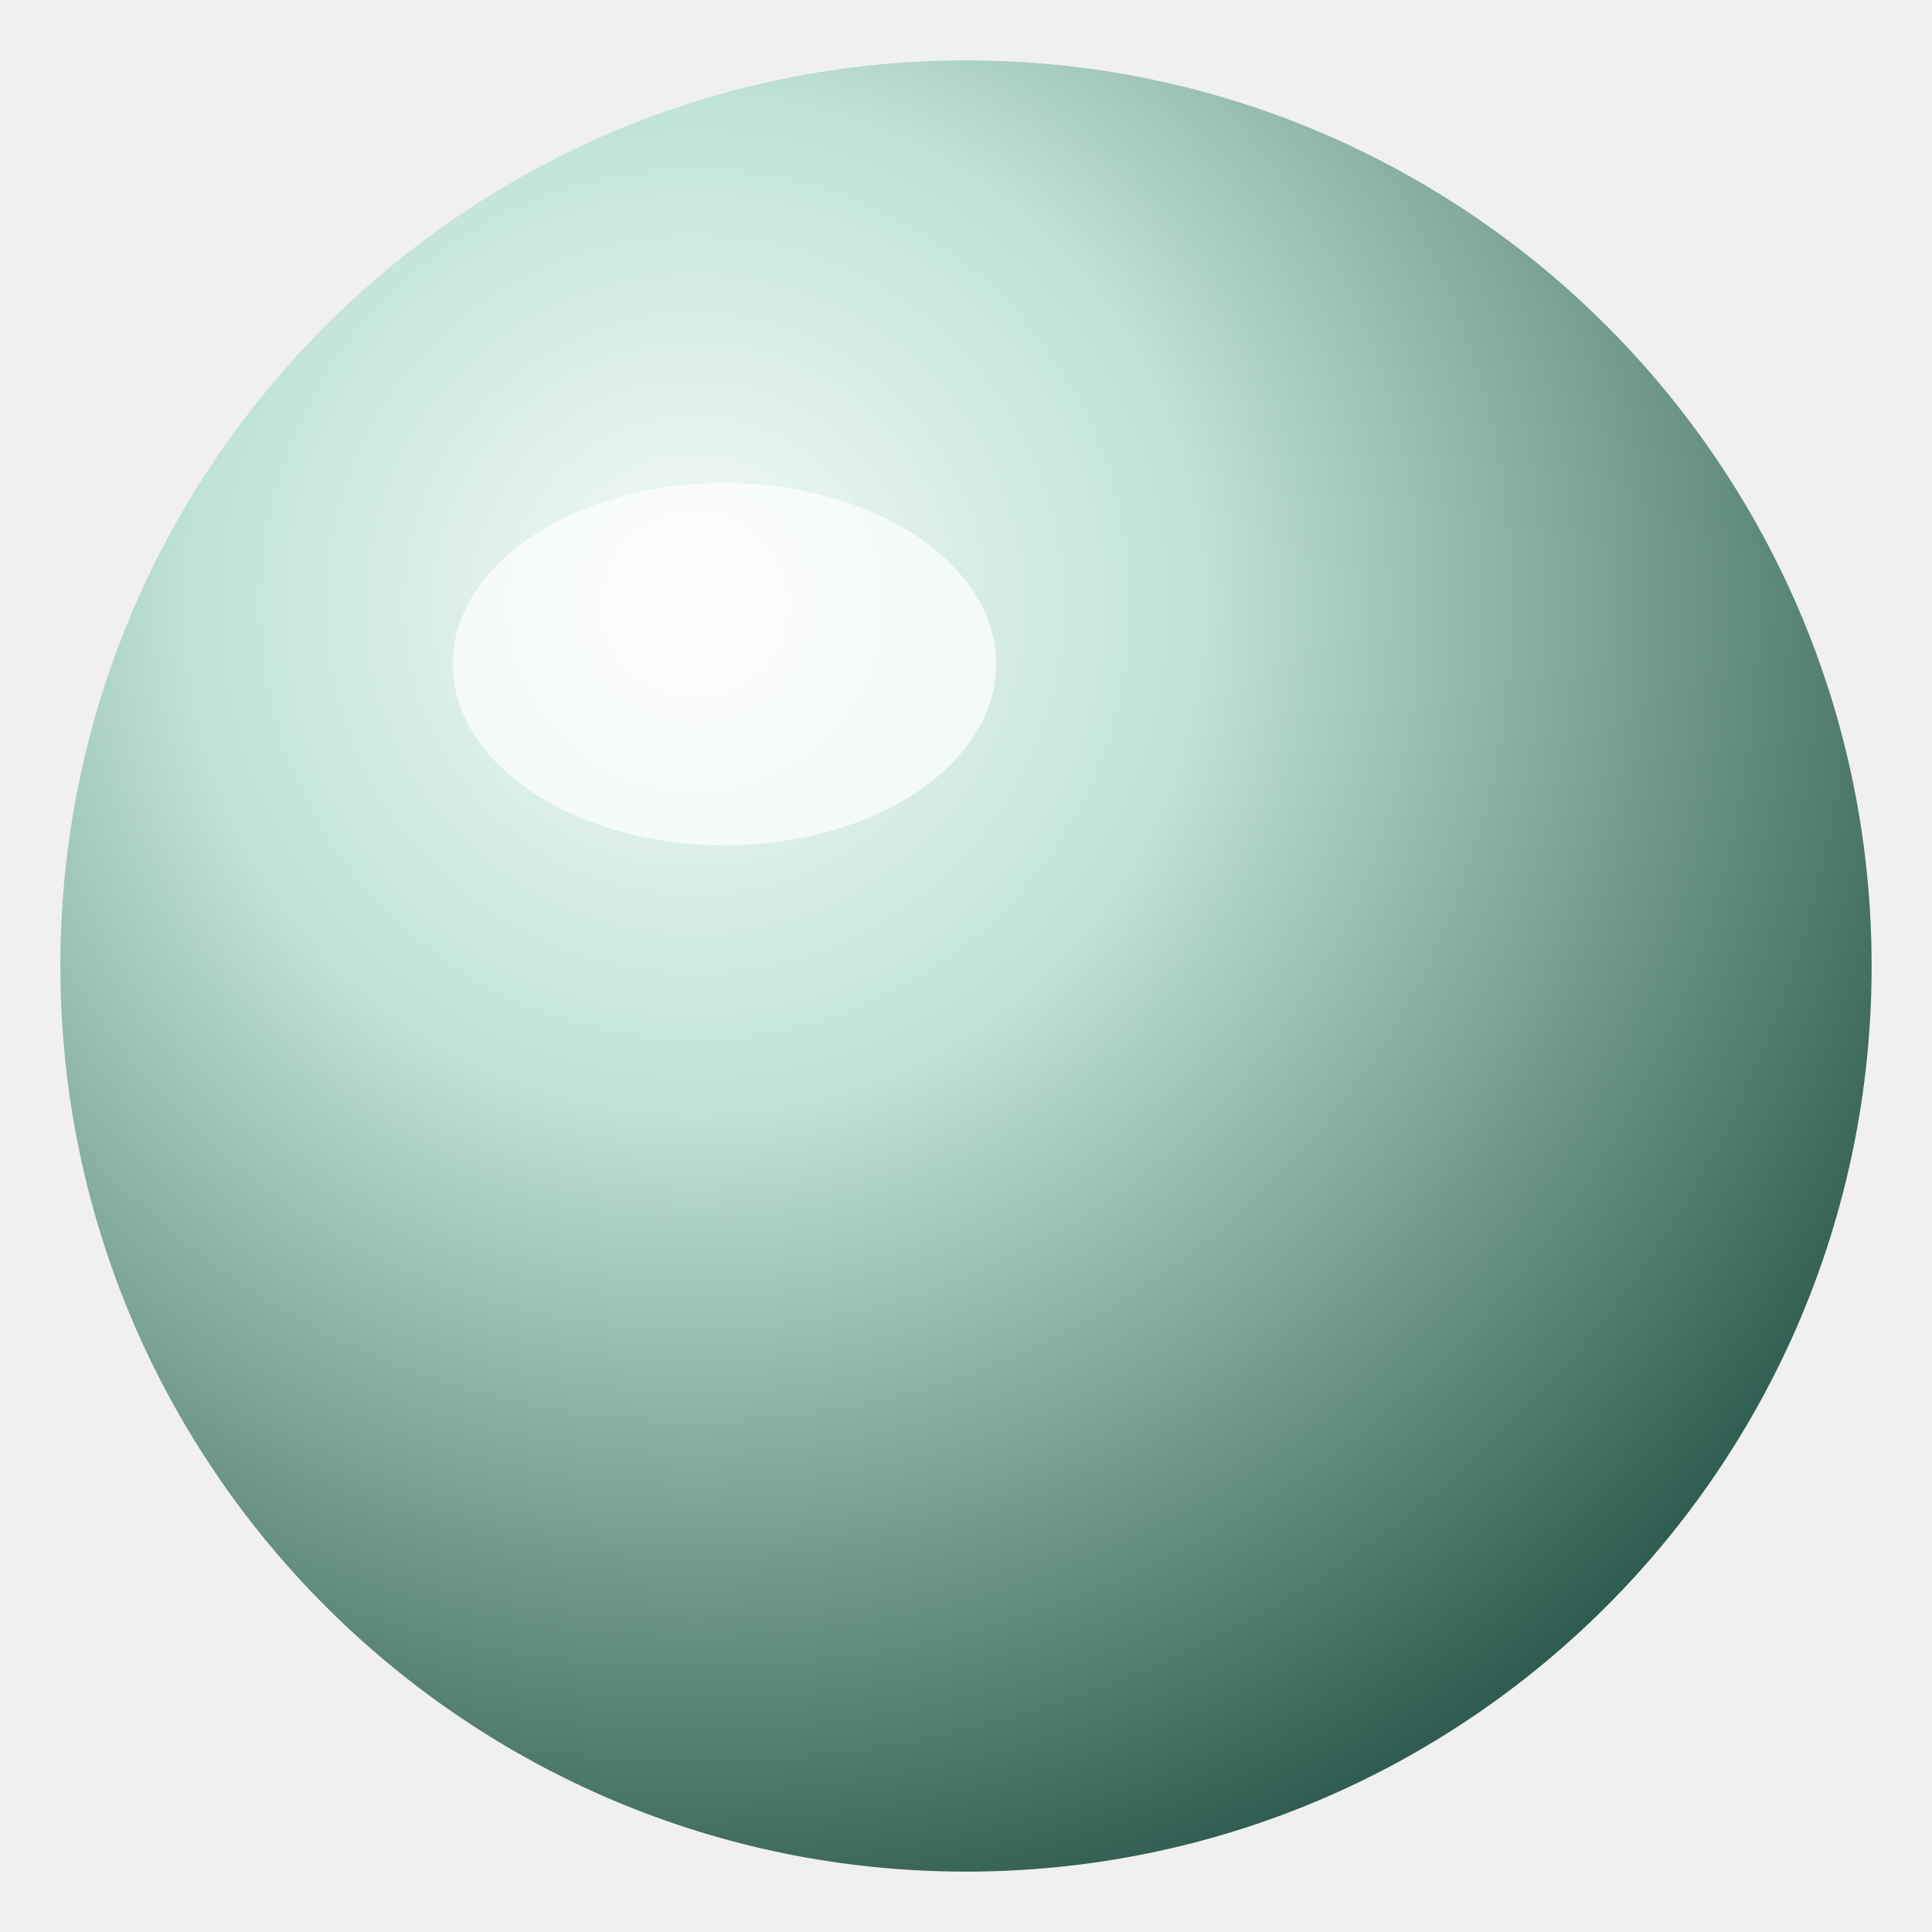
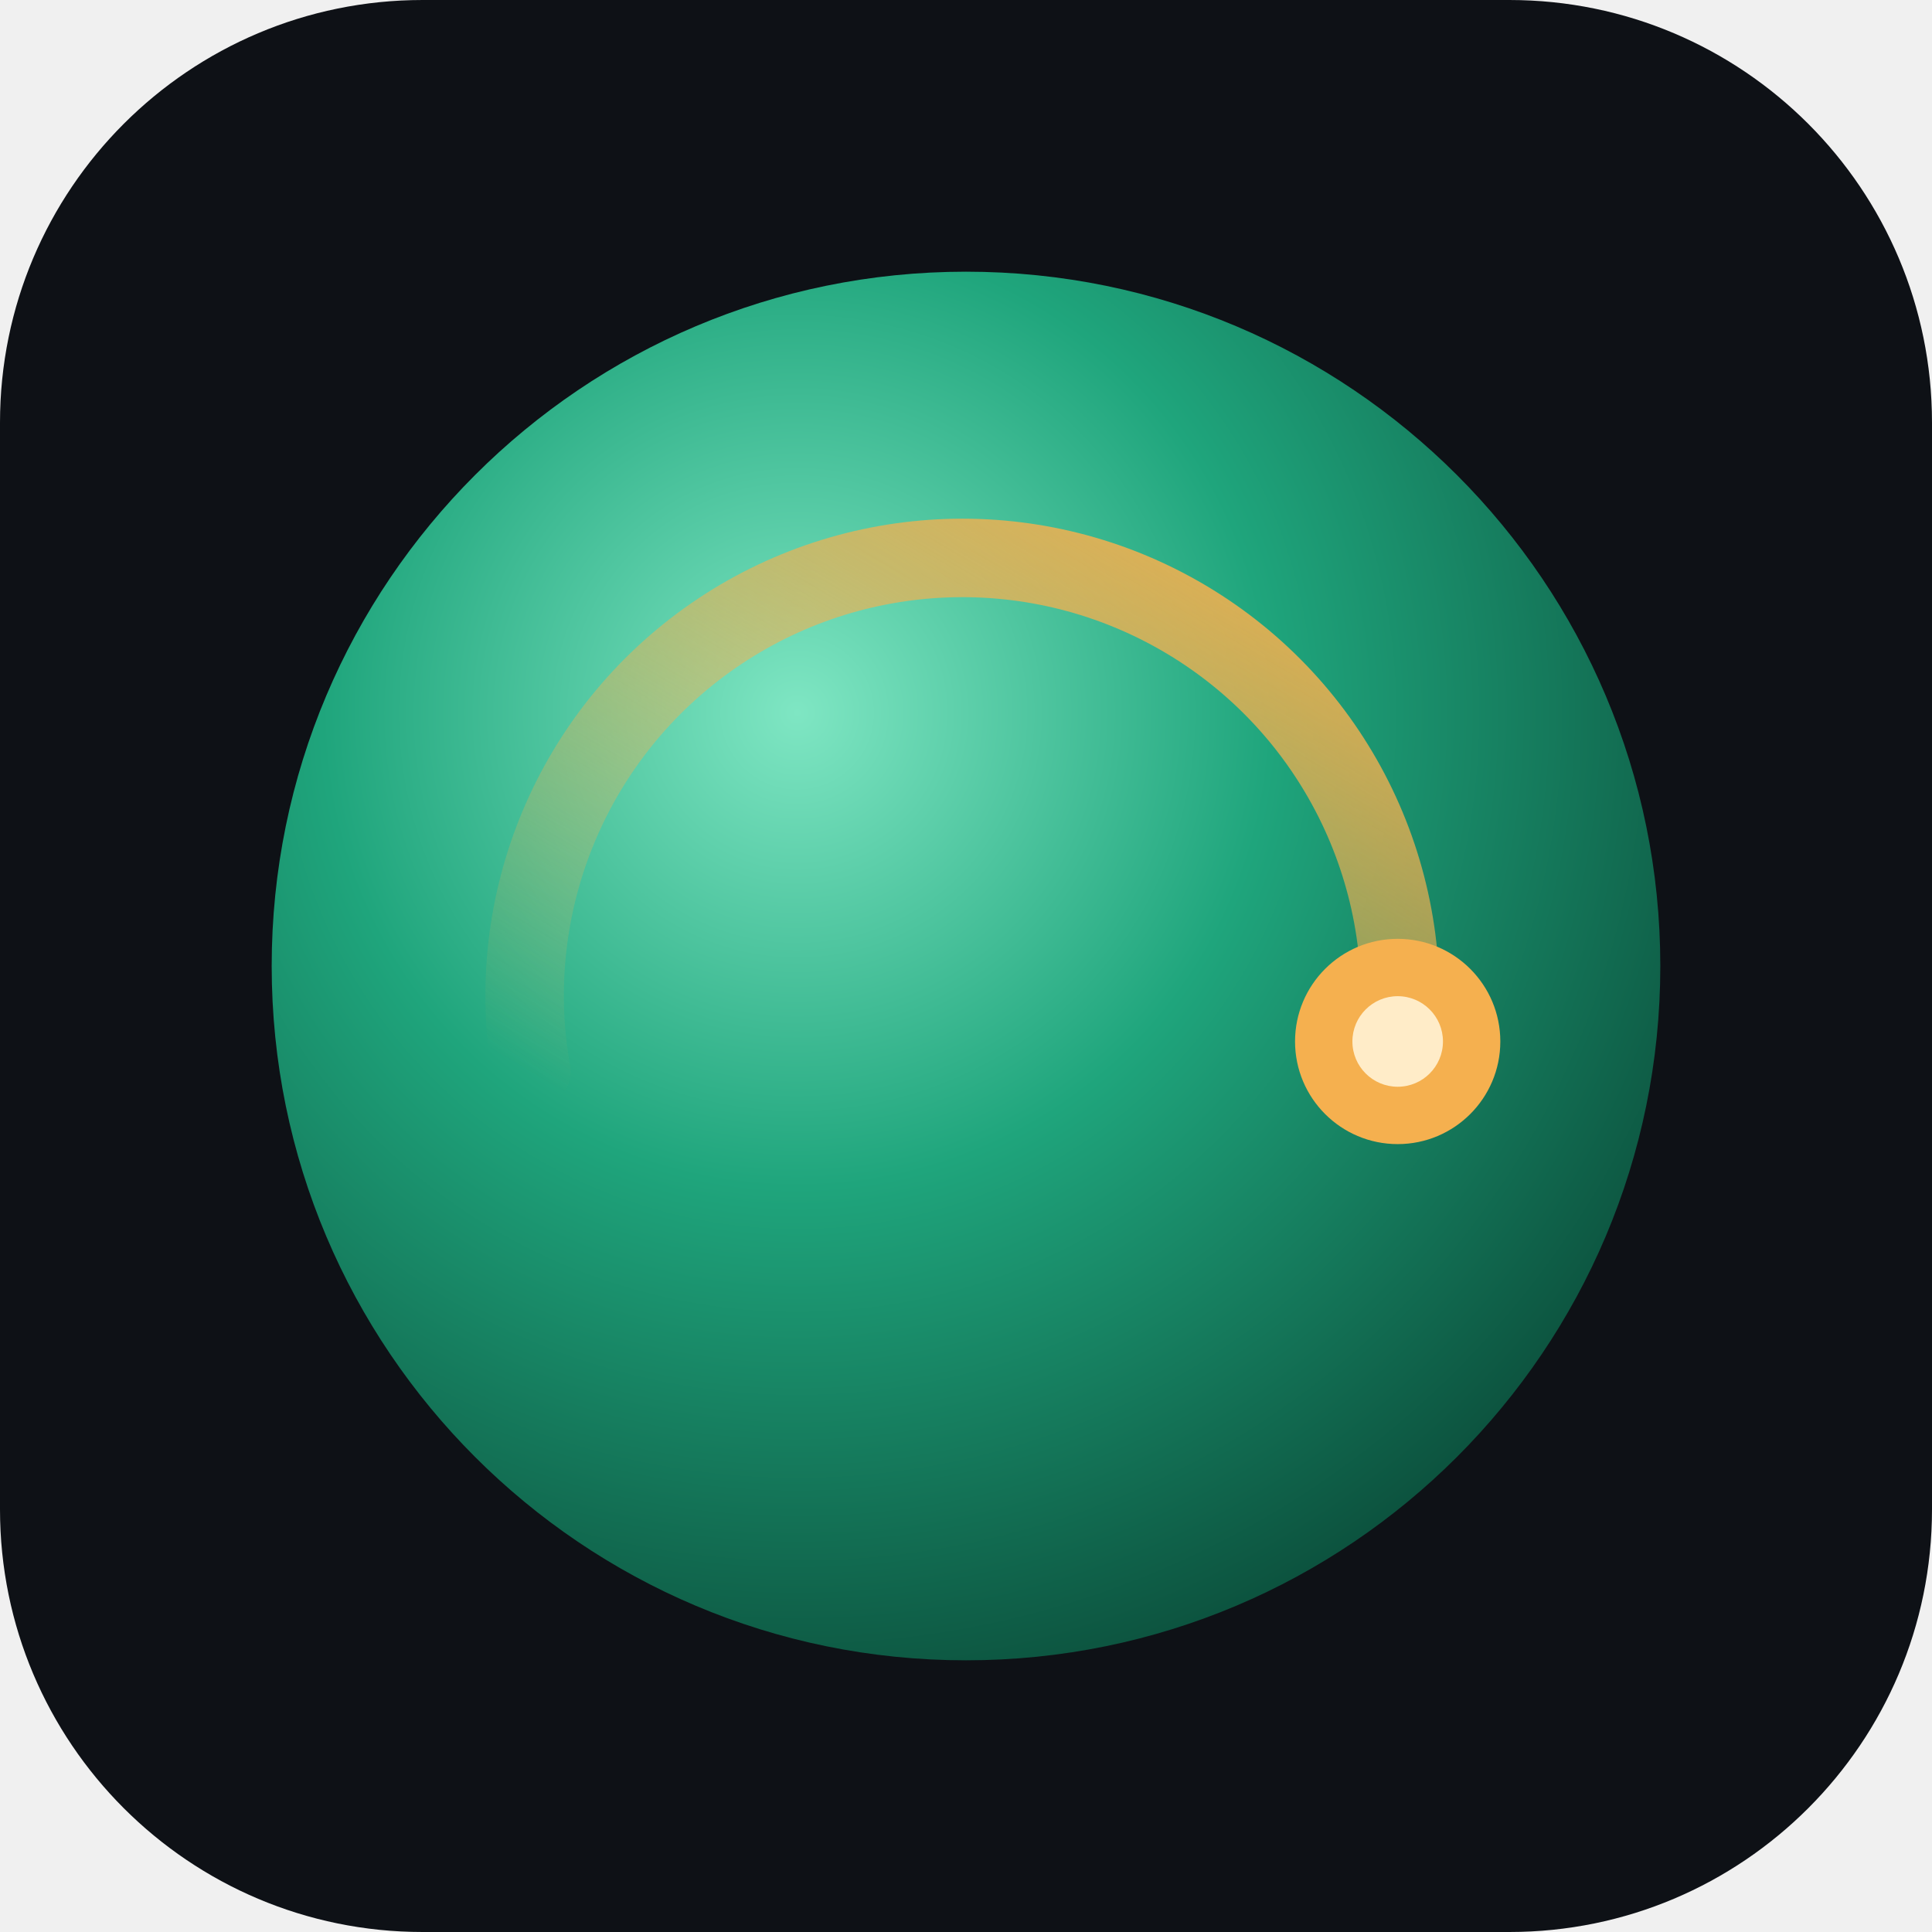
<svg xmlns="http://www.w3.org/2000/svg" viewBox="0 0 64 64">
  <defs>
-     <radialGradient id="o" cx="35%" cy="30%" r="80%">
-       <stop offset="0%" stop-color="#f7fbf9" />
-       <stop offset="35%" stop-color="#bfe3d5" />
-       <stop offset="100%" stop-color="#1f4d41" />
+     <radialGradient id="disc" cx="38%" cy="32%" r="75%">
+       <stop offset="0%" stop-color="#7fe6c3" />
+       <stop offset="45%" stop-color="#1fa57c" />
+       <stop offset="100%" stop-color="#0a4a38" />
    </radialGradient>
+     <linearGradient id="trail" x1="0" y1="1" x2="1" y2="0">
+       <stop offset="0%" stop-color="#f5b04f" stop-opacity="0" />
+       <stop offset="100%" stop-color="#f5b04f" />
+     </linearGradient>
  </defs>
-   <circle cx="32" cy="32" r="30" fill="url(#o)" />
-   <ellipse cx="24" cy="22" rx="9" ry="6" fill="#ffffff" opacity="0.7" />
+   <rect width="64" height="64" rx="14" fill="#0e1116" />
+   <circle cx="32" cy="32" r="23" fill="url(#disc)" />
+   <path d="M17.6 35.5 A14.5 14.5 0 1 1 46.3 34.5" fill="none" stroke="url(#trail)" stroke-width="2.6" stroke-linecap="round" />
+   <circle cx="46.3" cy="34.5" r="3.4" fill="#f5b04f" />
+   <circle cx="46.3" cy="34.5" r="1.5" fill="#ffecc8" />
</svg>
